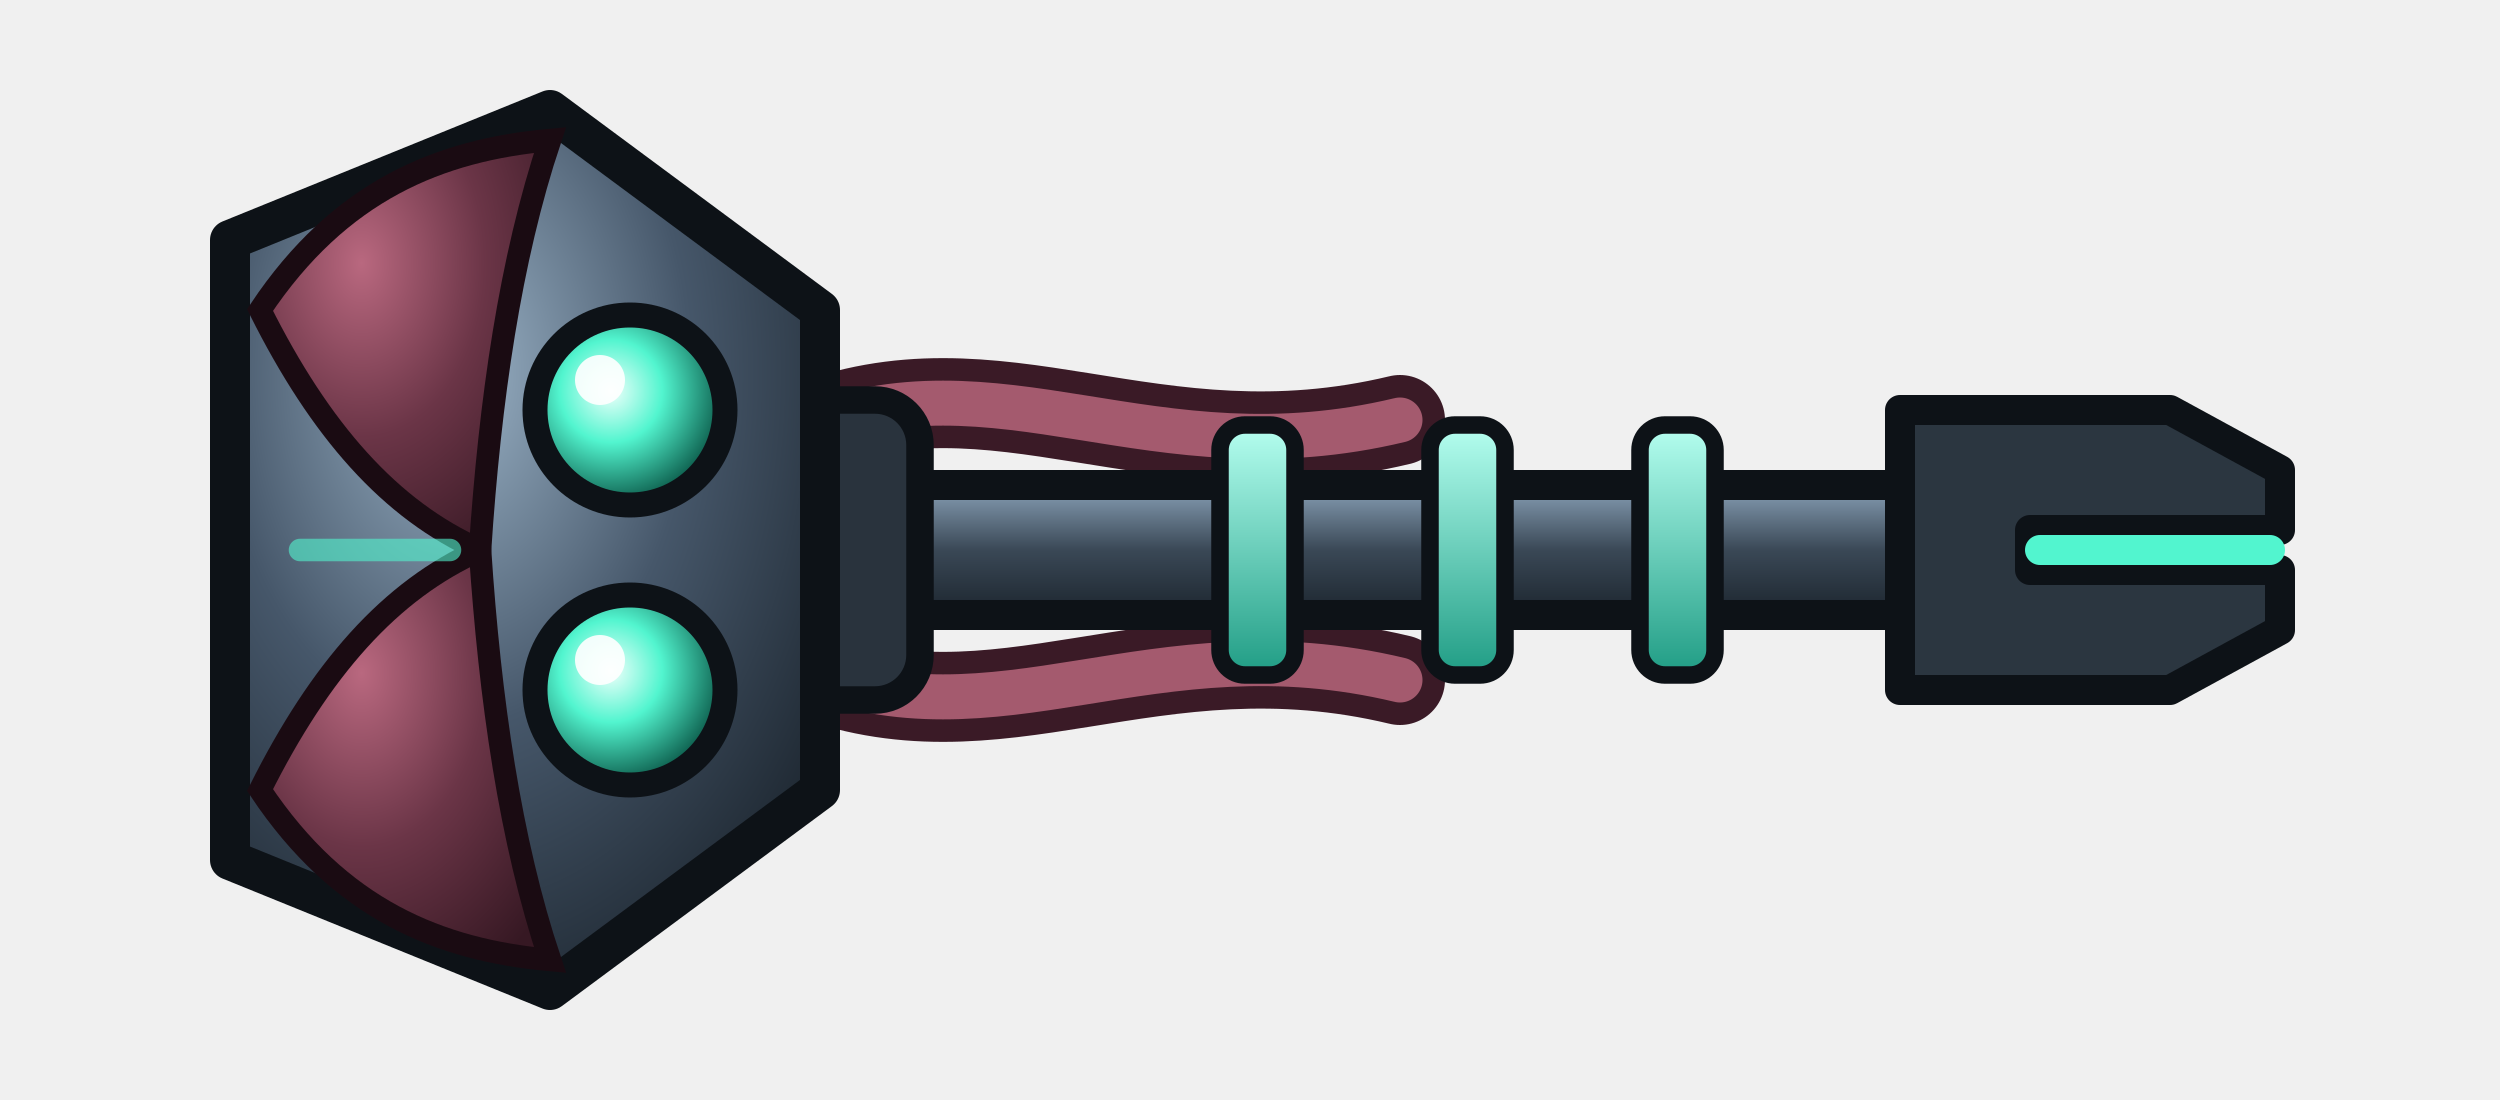
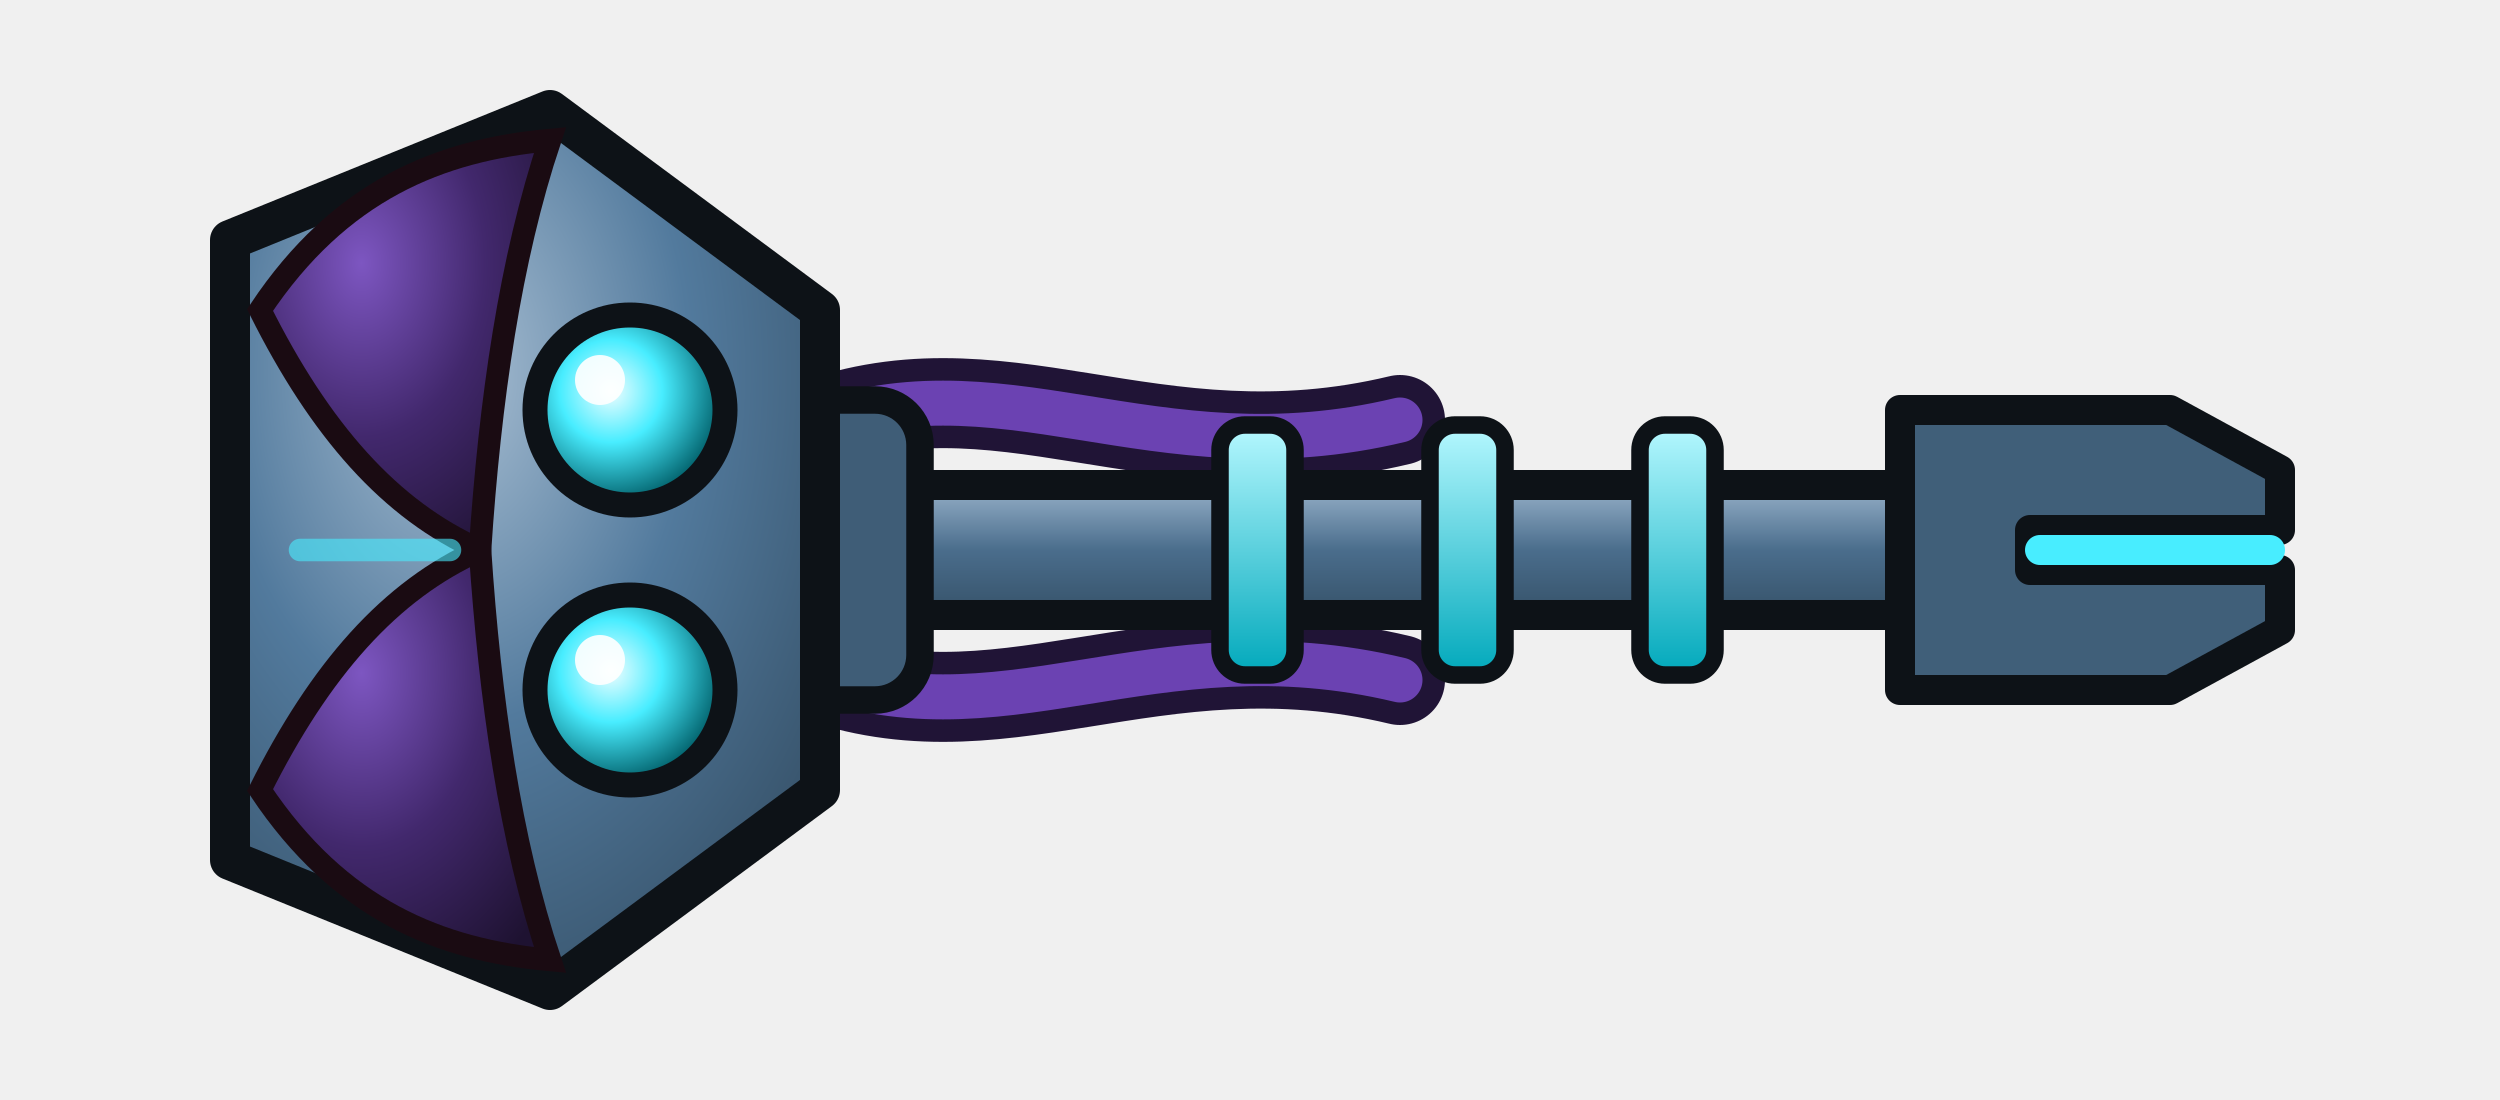
<svg xmlns="http://www.w3.org/2000/svg" width="50" height="22" viewBox="0 0 50 22">
  <defs>
    <radialGradient id="dome" cx="0.38" cy="0.3" r="0.8">
-       <stop offset="0" stop-color="#9cb4c8" />
-       <stop offset="0.5" stop-color="#46576a" />
-       <stop offset="1" stop-color="#1b242d" />
+       <stop offset="0" stop-color="#a9bfd3" />
+       <stop offset="0.5" stop-color="#527a9d" />
+       <stop offset="1" stop-color="#365168" />
    </radialGradient>
    <linearGradient id="barrel" x1="0" y1="0" x2="0" y2="1">
-       <stop offset="0" stop-color="#8aa2b8" />
-       <stop offset="0.5" stop-color="#3a4856" />
-       <stop offset="1" stop-color="#1c252e" />
+       <stop offset="0" stop-color="#98b2ca" />
+       <stop offset="0.5" stop-color="#4a6d8c" />
+       <stop offset="1" stop-color="#365269" />
    </linearGradient>
    <radialGradient id="shell" cx="0.35" cy="0.3" r="0.85">
-       <stop offset="0" stop-color="#b9687f" />
-       <stop offset="0.5" stop-color="#6b3547" />
-       <stop offset="1" stop-color="#361823" />
+       <stop offset="0" stop-color="#7d56c1" />
+       <stop offset="0.5" stop-color="#42286d" />
+       <stop offset="1" stop-color="#1e1231" />
    </radialGradient>
    <radialGradient id="lens" cx="0.4" cy="0.4" r="0.6">
-       <stop offset="0" stop-color="#effffb" />
-       <stop offset="0.45" stop-color="#52f5cf" />
-       <stop offset="1" stop-color="#0c5c4b" />
+       <stop offset="0" stop-color="#effdff" />
+       <stop offset="0.45" stop-color="#48edff" />
+       <stop offset="1" stop-color="#005e68" />
    </radialGradient>
    <linearGradient id="coil" x1="0" y1="0" x2="0" y2="1">
-       <stop offset="0" stop-color="#b6fff0" />
-       <stop offset="1" stop-color="#1f9c84" />
+       <stop offset="0" stop-color="#b6f8ff" />
+       <stop offset="1" stop-color="#00a8bb" />
    </linearGradient>
  </defs>
  <g fill="none" stroke-linecap="round">
-     <path d="M16 8.6C20 7 23 9.6 28 8.4" stroke="#3a1a26" stroke-width="1.8" />
-     <path d="M16 8.6C20 7 23 9.6 28 8.4" stroke="#a45a6e" stroke-width=".9" />
-     <path d="M16 13.4C20 15 23 12.4 28 13.6" stroke="#3a1a26" stroke-width="1.8" />
-     <path d="M16 13.4C20 15 23 12.4 28 13.6" stroke="#a45a6e" stroke-width=".9" />
+     <path d="M16 8.6C20 7 23 9.6 28 8.4" stroke="#201436" stroke-width="1.8" />
+     <path d="M16 8.6C20 7 23 9.6 28 8.4" stroke="#6b42b2" stroke-width=".9" />
+     <path d="M16 13.4C20 15 23 12.4 28 13.6" stroke="#201436" stroke-width="1.8" />
+     <path d="M16 13.4C20 15 23 12.4 28 13.6" stroke="#6b42b2" stroke-width=".9" />
  </g>
  <rect x="17" y="9.7" width="22" height="2.6" rx=".9" fill="url(#barrel)" stroke="#0d1217" stroke-width=".6" />
  <rect x="24.4" y="8.5" width="1.5" height="5" rx=".5" fill="url(#coil)" stroke="#0d1217" stroke-width=".35" />
  <rect x="28.6" y="8.5" width="1.5" height="5" rx=".5" fill="url(#coil)" stroke="#0d1217" stroke-width=".35" />
  <rect x="32.8" y="8.5" width="1.5" height="5" rx=".5" fill="url(#coil)" stroke="#0d1217" stroke-width=".35" />
-   <path d="M38 8.2H43.4L45.6 9.4V10.6H40.6V11.4H45.6V12.6L43.4 13.8H38Z" fill="#2b3640" stroke="#0d1217" stroke-width=".6" stroke-linejoin="round" />
-   <path d="M40.8 11H45.4" stroke="#52f5cf" stroke-width=".6" stroke-linecap="round" />
-   <rect x="15" y="8" width="3.4" height="6" rx=".9" fill="#29333d" stroke="#0d1217" stroke-width=".55" />
+   <path d="M38 8.2H43.4L45.6 9.4V10.6H40.6V11.4H45.6V12.6L43.4 13.8H38Z" fill="#405f79" stroke="#0d1217" stroke-width=".6" stroke-linejoin="round" />
+   <path d="M40.8 11H45.4" stroke="#48edff" stroke-width=".6" stroke-linecap="round" />
+   <rect x="15" y="8" width="3.4" height="6" rx=".9" fill="#3f5d77" stroke="#0d1217" stroke-width=".55" />
  <path d="M11 2.2L16.4 6.2V15.8L11 19.8L4.6 17.2V4.8Z" fill="url(#dome)" stroke="#0d1217" stroke-width=".8" stroke-linejoin="round" />
  <path d="M5.2 6.2C6.8 3.8 8.8 3 11 2.8C10.2 5.2 9.8 8 9.6 11C7.8 10.2 6.4 8.6 5.2 6.2Z" fill="url(#shell)" stroke="#1a0b12" stroke-width=".45" />
  <path d="M5.2 15.8C6.8 18.2 8.8 19 11 19.2C10.2 16.8 9.8 14 9.6 11C7.8 11.8 6.4 13.4 5.2 15.8Z" fill="url(#shell)" stroke="#1a0b12" stroke-width=".45" />
  <circle cx="12.6" cy="8.2" r="1.9" fill="url(#lens)" stroke="#0d1217" stroke-width=".5" />
  <circle cx="12.6" cy="13.8" r="1.9" fill="url(#lens)" stroke="#0d1217" stroke-width=".5" />
  <circle cx="12" cy="7.6" r=".5" fill="#fff" fill-opacity=".9" />
  <circle cx="12" cy="13.2" r=".5" fill="#fff" fill-opacity=".9" />
-   <path d="M6 11H9" stroke="#52f5cf" stroke-opacity=".6" stroke-width=".45" stroke-linecap="round" />
+   <path d="M6 11H9" stroke="#48edff" stroke-opacity=".6" stroke-width=".45" stroke-linecap="round" />
</svg>
